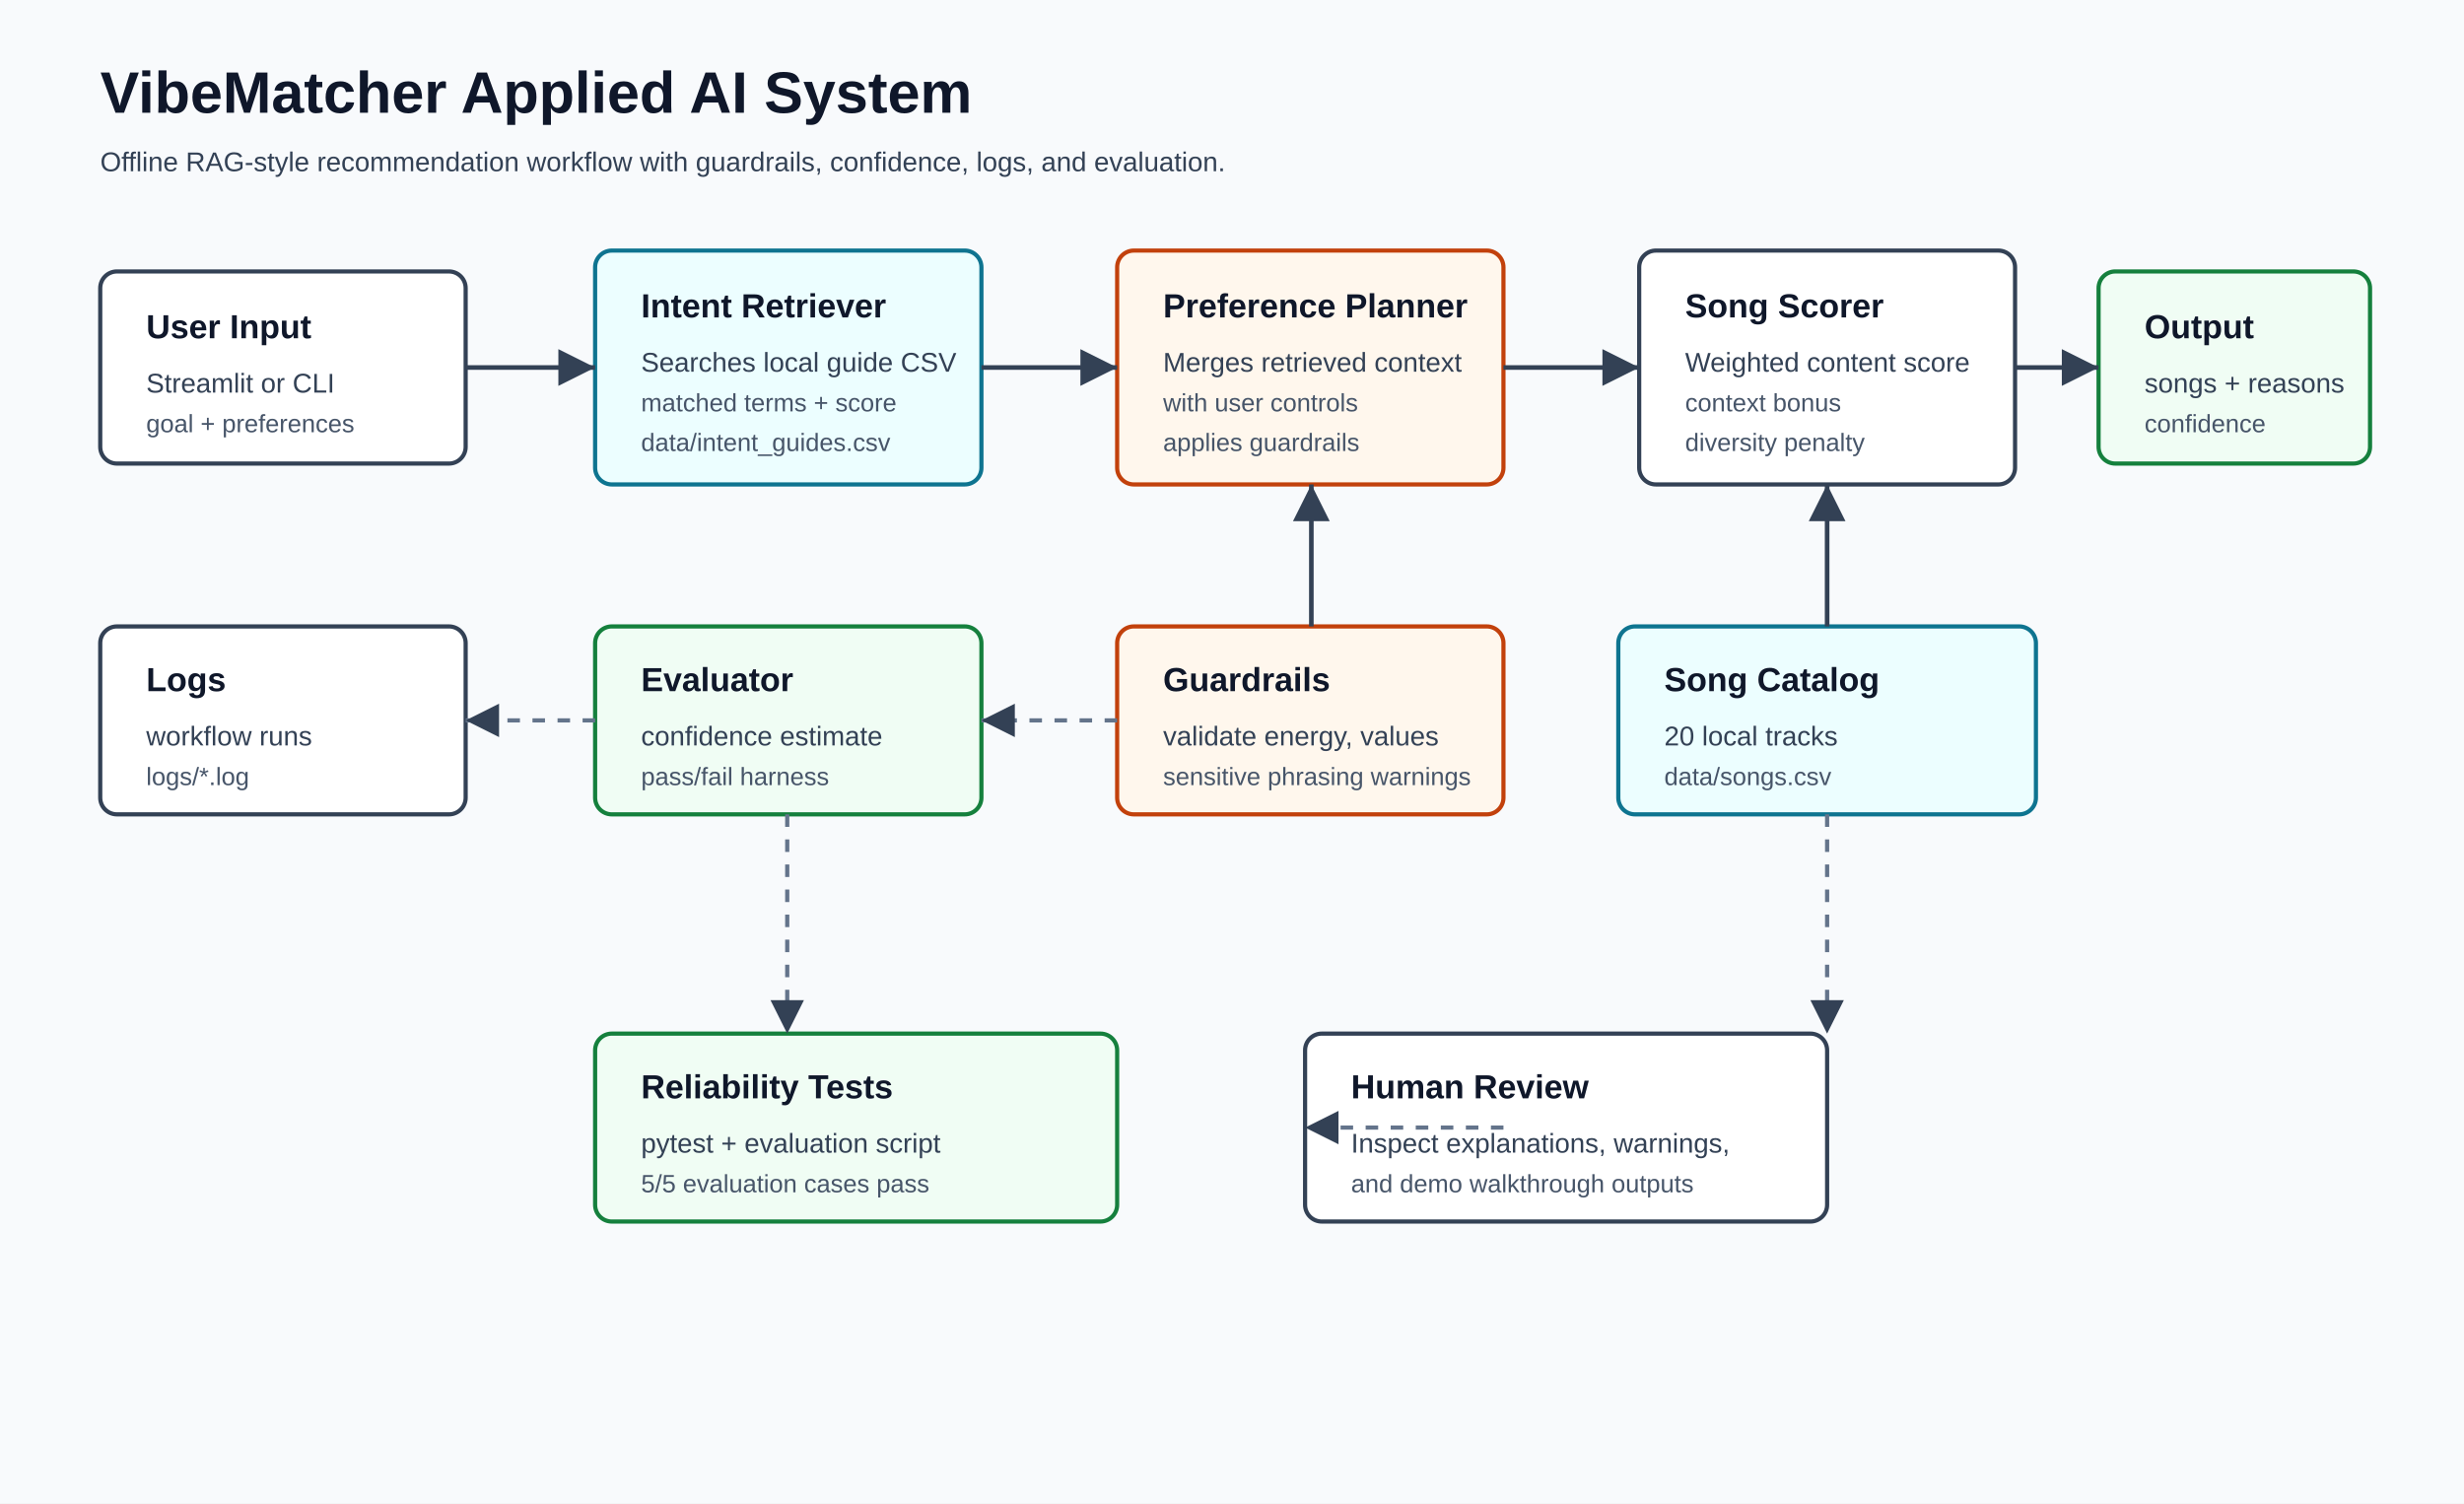
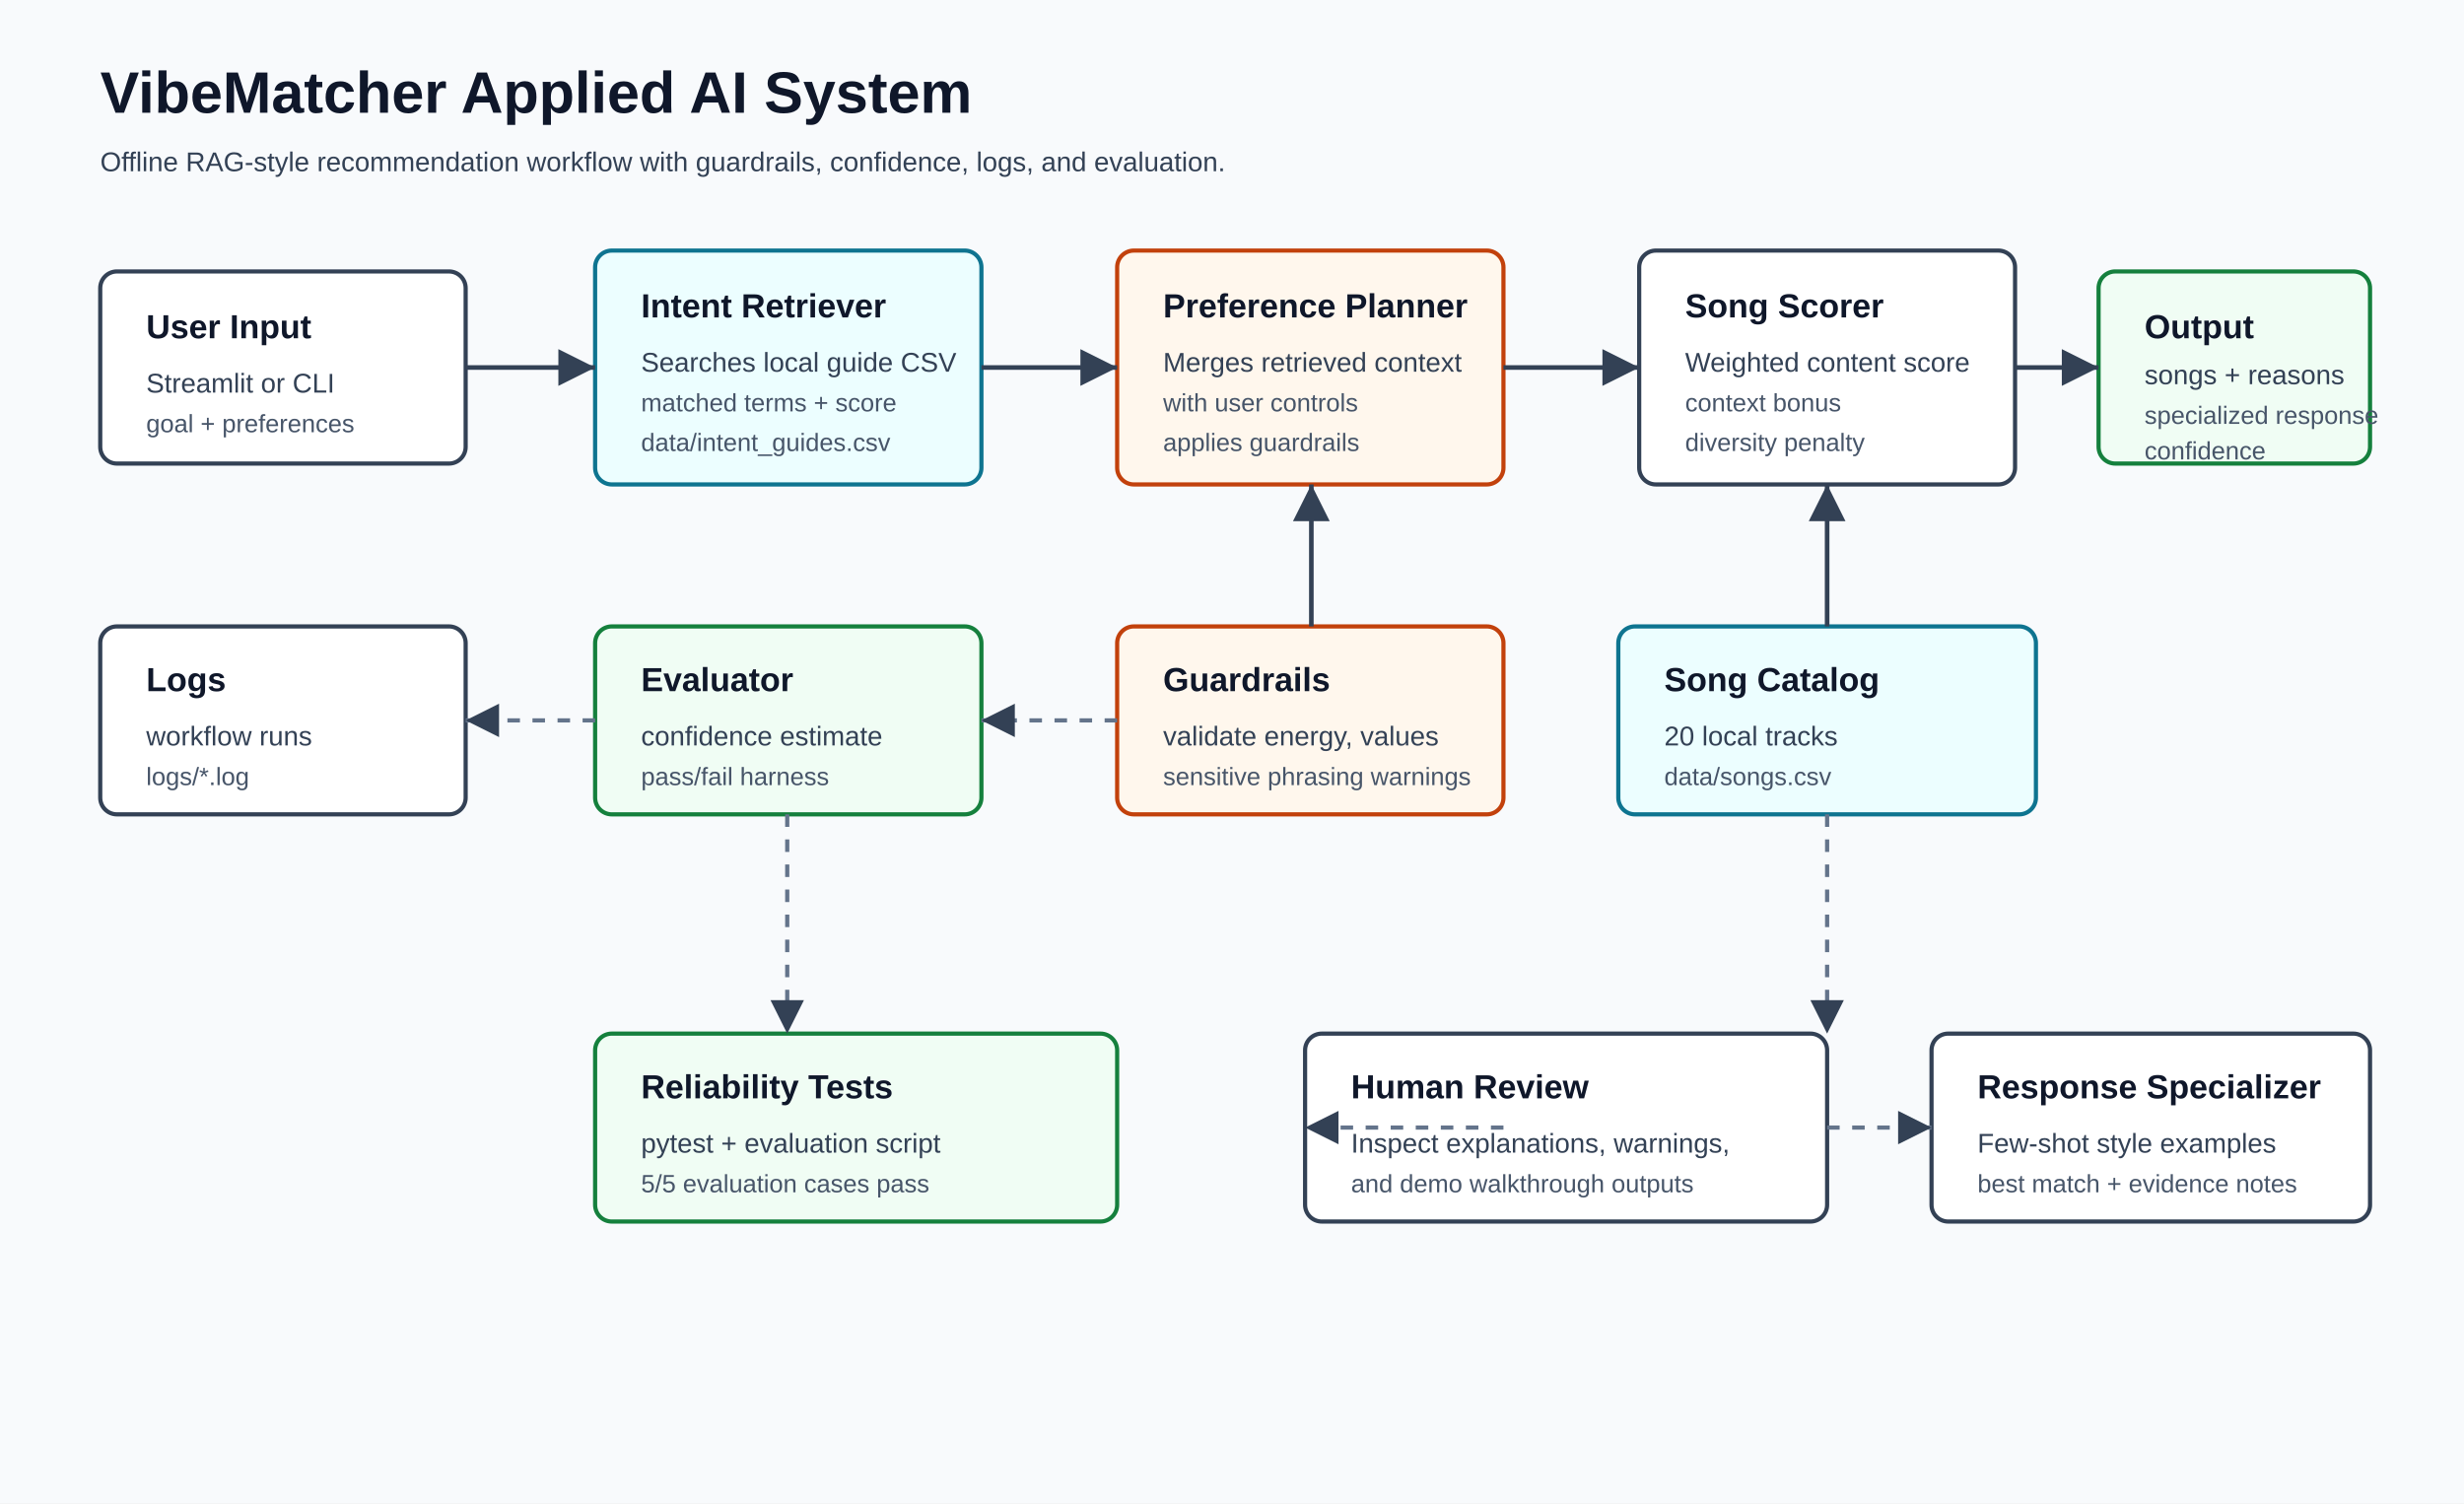
<svg xmlns="http://www.w3.org/2000/svg" width="1180" height="720" viewBox="0 0 1180 720" role="img" aria-labelledby="title desc">
  <defs>
    <marker id="arrow" markerWidth="12" markerHeight="12" refX="10" refY="6" orient="auto">
      <path d="M2,2 L10,6 L2,10 Z" fill="#334155" />
    </marker>
    <style>
      .bg { fill: #f8fafc; }
      .box { fill: #ffffff; stroke: #334155; stroke-width: 2; rx: 8; }
      .data { fill: #ecfeff; stroke: #0e7490; stroke-width: 2; rx: 8; }
      .guard { fill: #fff7ed; stroke: #c2410c; stroke-width: 2; rx: 8; }
      .eval { fill: #f0fdf4; stroke: #15803d; stroke-width: 2; rx: 8; }
      .title { font: 700 28px Arial, sans-serif; fill: #0f172a; }
      .label { font: 700 16px Arial, sans-serif; fill: #0f172a; }
      .text { font: 13px Arial, sans-serif; fill: #334155; }
      .small { font: 12px Arial, sans-serif; fill: #475569; }
      .line { stroke: #334155; stroke-width: 2.2; fill: none; marker-end: url(#arrow); }
      .dash { stroke: #64748b; stroke-width: 2; stroke-dasharray: 6 6; fill: none; marker-end: url(#arrow); }
    </style>
  </defs>
  <rect class="bg" width="1180" height="720" />
  <text x="48" y="54" class="title">VibeMatcher Applied AI System</text>
  <text x="48" y="82" class="text">Offline RAG-style recommendation workflow with guardrails, confidence, logs, and evaluation.</text>
  <rect x="48" y="130" width="175" height="92" class="box" />
  <text x="70" y="162" class="label">User Input</text>
  <text x="70" y="188" class="text">Streamlit or CLI</text>
  <text x="70" y="207" class="small">goal + preferences</text>
  <rect x="285" y="120" width="185" height="112" class="data" />
  <text x="307" y="152" class="label">Intent Retriever</text>
  <text x="307" y="178" class="text">Searches local guide CSV</text>
  <text x="307" y="197" class="small">matched terms + score</text>
  <text x="307" y="216" class="small">data/intent_guides.csv</text>
  <rect x="535" y="120" width="185" height="112" class="guard" />
  <text x="557" y="152" class="label">Preference Planner</text>
  <text x="557" y="178" class="text">Merges retrieved context</text>
  <text x="557" y="197" class="small">with user controls</text>
  <text x="557" y="216" class="small">applies guardrails</text>
  <rect x="785" y="120" width="180" height="112" class="box" />
  <text x="807" y="152" class="label">Song Scorer</text>
  <text x="807" y="178" class="text">Weighted content score</text>
  <text x="807" y="197" class="small">context bonus</text>
  <text x="807" y="216" class="small">diversity penalty</text>
  <rect x="1005" y="130" width="130" height="92" class="eval" />
  <text x="1027" y="162" class="label">Output</text>
-   <text x="1027" y="188" class="text">songs + reasons</text>
-   <text x="1027" y="207" class="small">confidence</text>
+   <text x="1027" y="184" class="text">songs + reasons</text>
+   <text x="1027" y="203" class="small">specialized response</text>
+   <text x="1027" y="220" class="small">confidence</text>
  <rect x="775" y="300" width="200" height="90" class="data" />
  <text x="797" y="331" class="label">Song Catalog</text>
  <text x="797" y="357" class="text">20 local tracks</text>
  <text x="797" y="376" class="small">data/songs.csv</text>
  <rect x="535" y="300" width="185" height="90" class="guard" />
  <text x="557" y="331" class="label">Guardrails</text>
  <text x="557" y="357" class="text">validate energy, values</text>
  <text x="557" y="376" class="small">sensitive phrasing warnings</text>
  <rect x="285" y="300" width="185" height="90" class="eval" />
  <text x="307" y="331" class="label">Evaluator</text>
  <text x="307" y="357" class="text">confidence estimate</text>
  <text x="307" y="376" class="small">pass/fail harness</text>
  <rect x="48" y="300" width="175" height="90" class="box" />
  <text x="70" y="331" class="label">Logs</text>
  <text x="70" y="357" class="text">workflow runs</text>
  <text x="70" y="376" class="small">logs/*.log</text>
  <rect x="285" y="495" width="250" height="90" class="eval" />
  <text x="307" y="526" class="label">Reliability Tests</text>
  <text x="307" y="552" class="text">pytest + evaluation script</text>
  <text x="307" y="571" class="small">5/5 evaluation cases pass</text>
  <rect x="625" y="495" width="250" height="90" class="box" />
  <text x="647" y="526" class="label">Human Review</text>
  <text x="647" y="552" class="text">Inspect explanations, warnings,</text>
  <text x="647" y="571" class="small">and demo walkthrough outputs</text>
+   <rect x="925" y="495" width="210" height="90" class="box" />
+   <text x="947" y="526" class="label">Response Specializer</text>
+   <text x="947" y="552" class="text">Few-shot style examples</text>
+   <text x="947" y="571" class="small">best match + evidence notes</text>
  <path class="line" d="M223 176 H285" />
  <path class="line" d="M470 176 H535" />
  <path class="line" d="M720 176 H785" />
  <path class="line" d="M965 176 H1005" />
  <path class="line" d="M875 300 V232" />
  <path class="line" d="M628 300 V232" />
  <path class="dash" d="M535 345 H470" />
  <path class="dash" d="M285 345 H223" />
  <path class="dash" d="M377 390 V495" />
  <path class="dash" d="M720 540 H625" />
  <path class="dash" d="M875 390 V495" />
+   <path class="dash" d="M875 540 H925" />
</svg>
